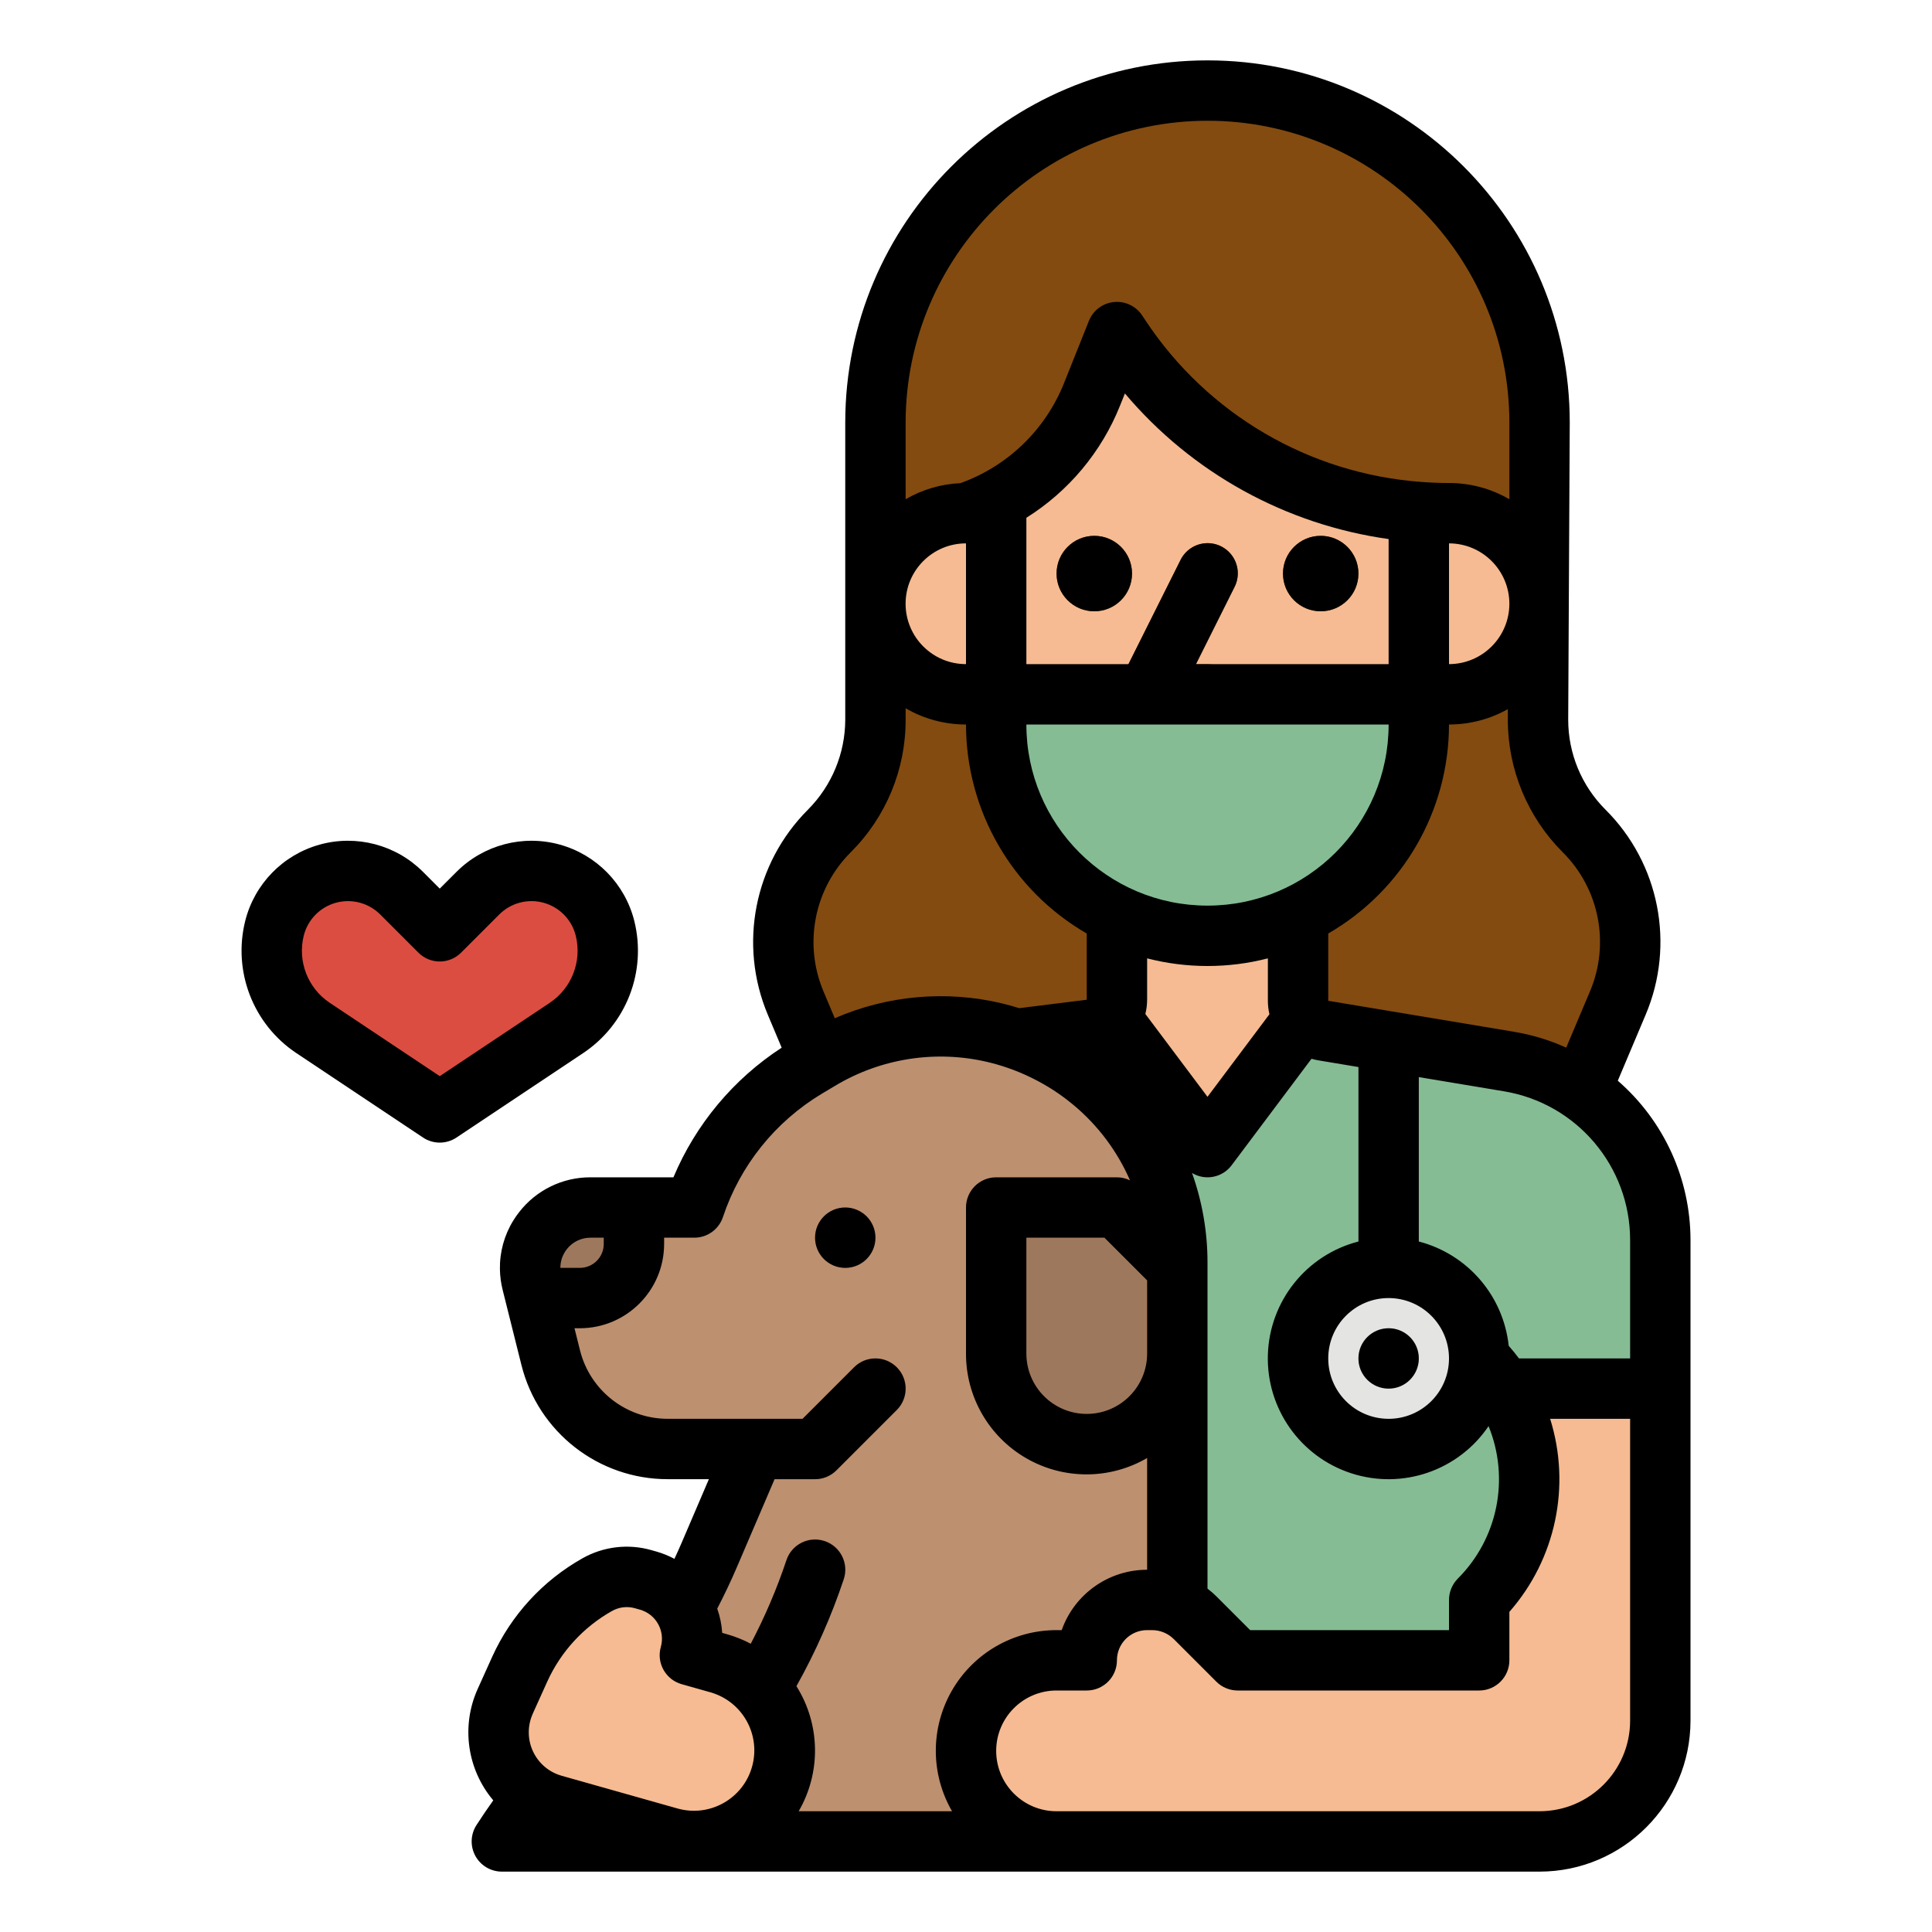
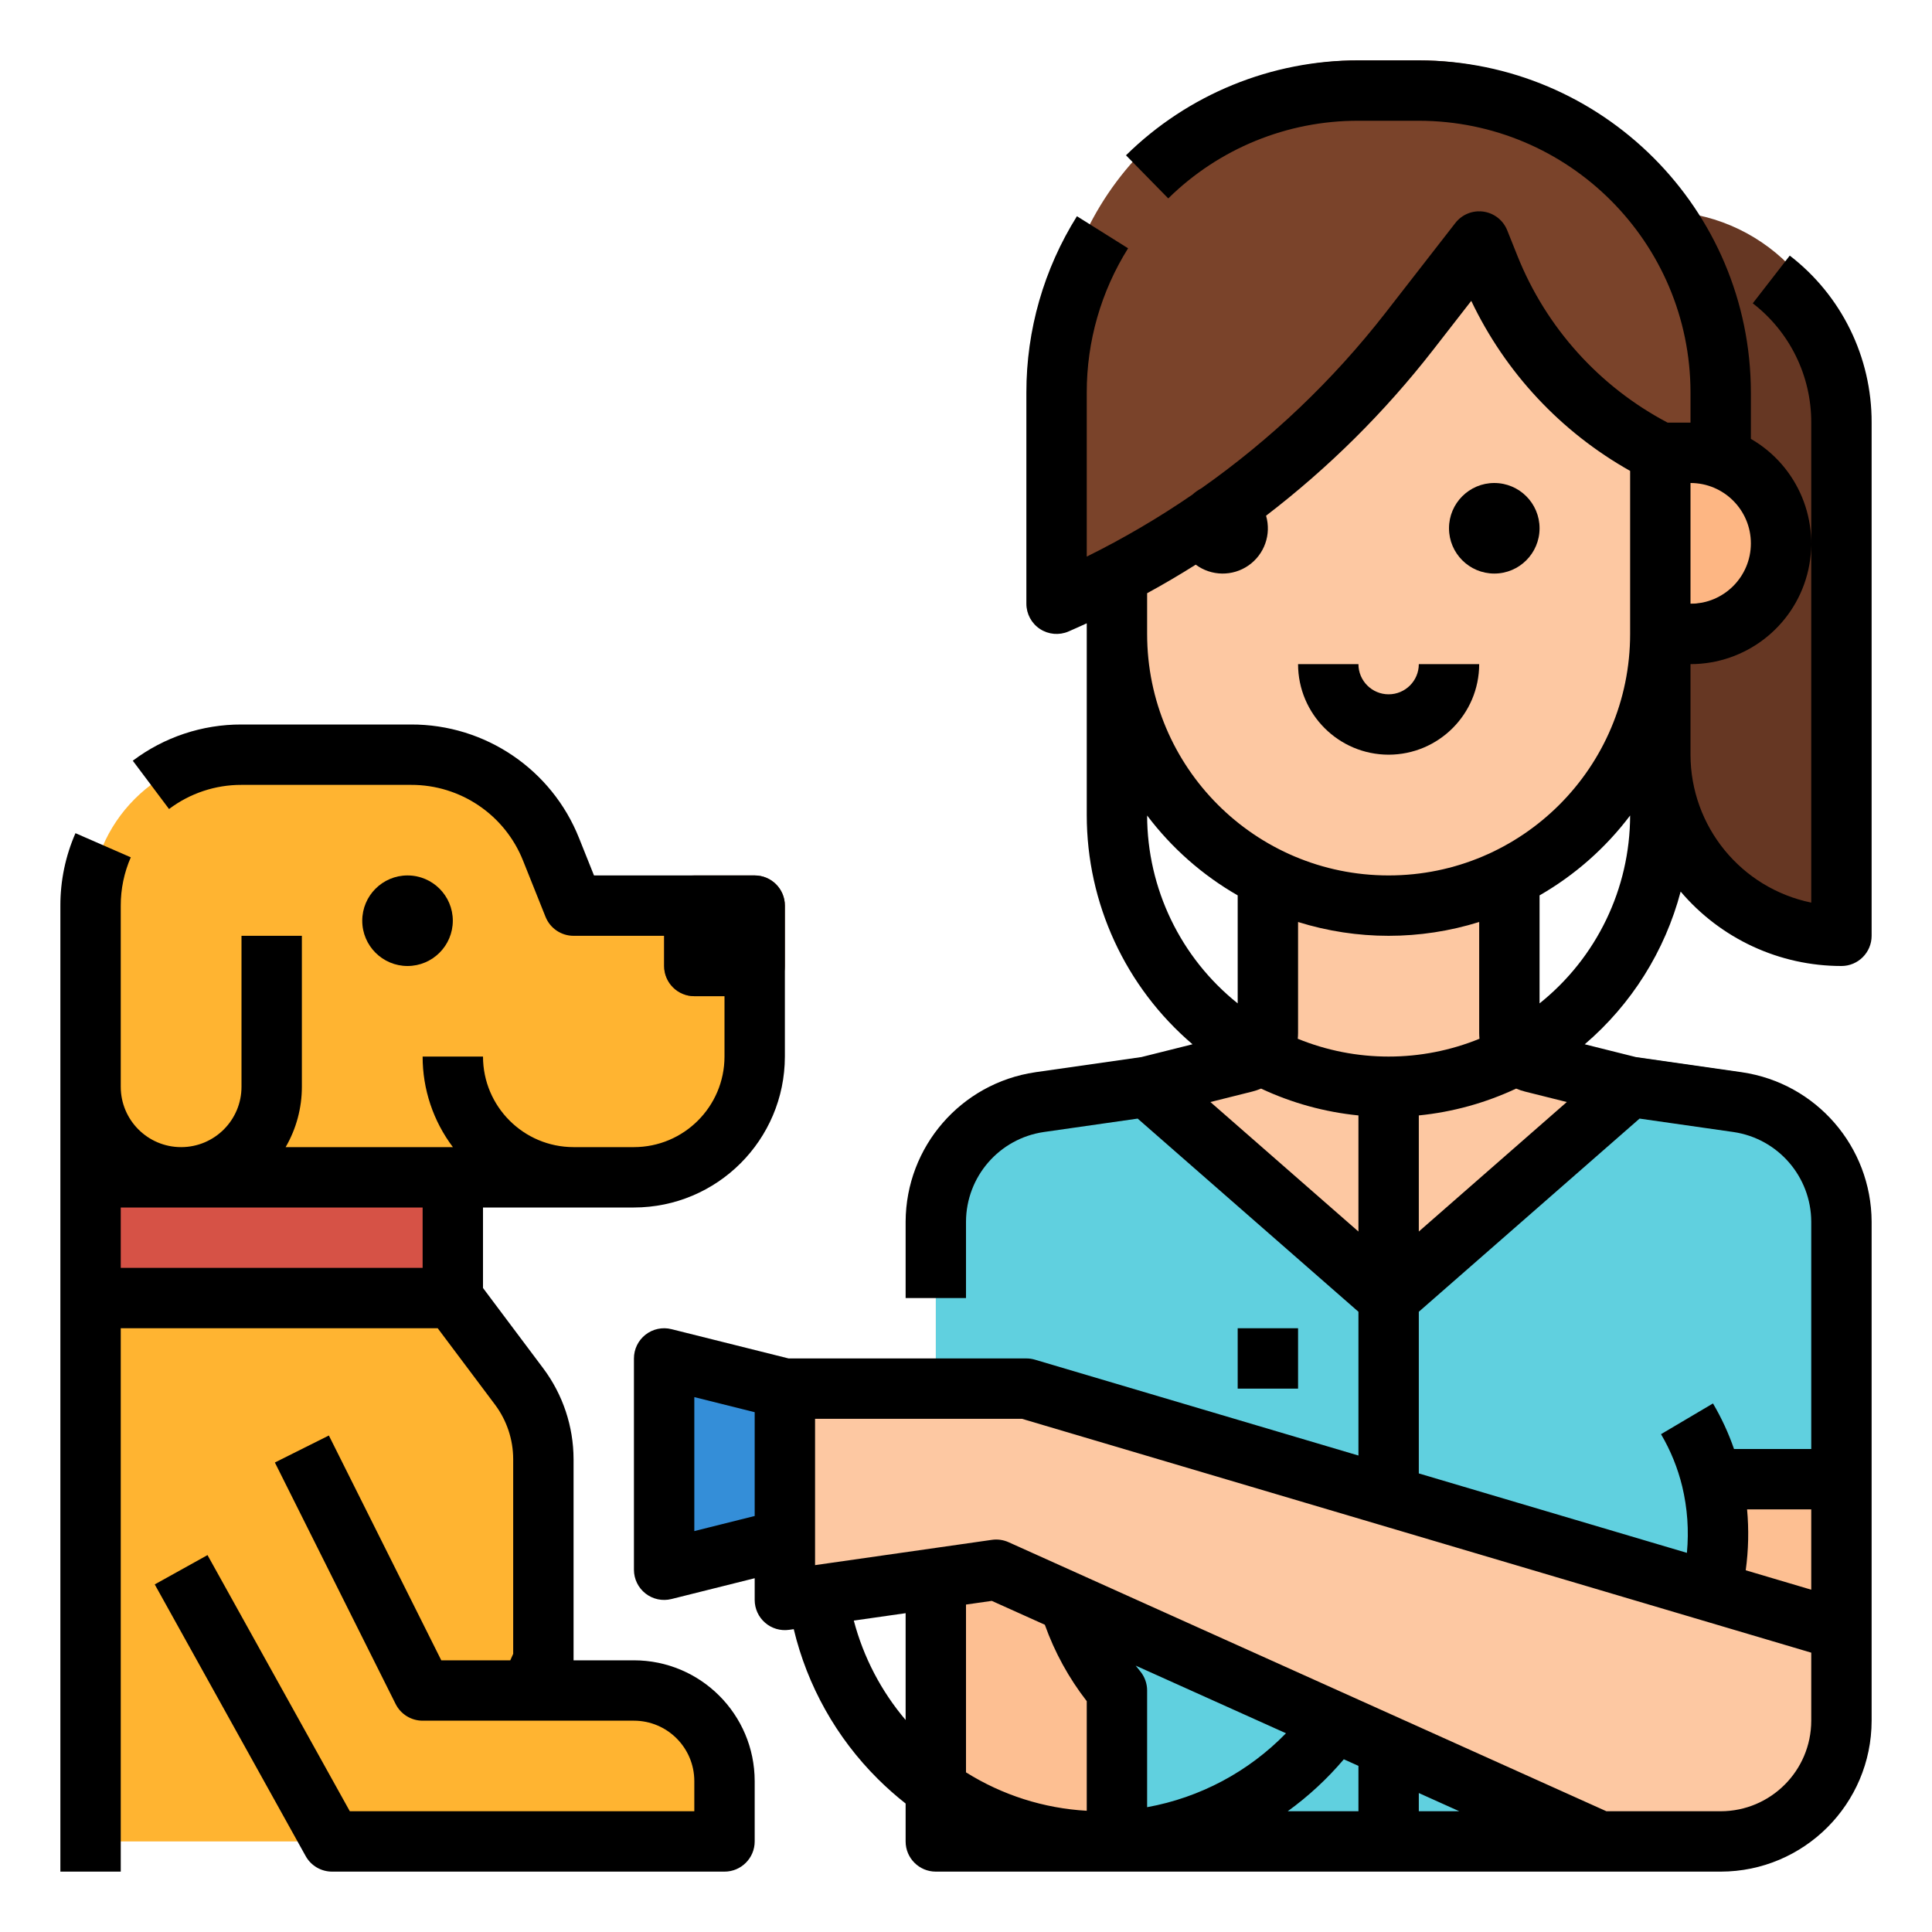
- <svg xmlns="http://www.w3.org/2000/svg" height="512" viewBox="0 0 512 512" width="512">
-   <g id="filled_outline" data-name="filled outline">
-     <path d="m392 440v-72h48v88a32 32 0 0 1 -32 32h-16z" fill="#f6bb92" />
-     <path d="m416 296 6.753-16 5.99-14.191a41.663 41.663 0 0 0 -8.943-45.609 41.665 41.665 0 0 1 -12.2-29.46v-38.74h-175.6v38.743a41.665 41.665 0 0 1 -12.2 29.46 41.663 41.663 0 0 0 -8.947 45.606l6.34 15.081z" fill="#834b10" />
-     <path d="m440 328.662a48 48 0 0 0 -40.109-47.347l-7.891-1.315-41.315-6.886-30.685 30.886-31.008-31.124-56.992 7.124v208h160v-64a45.262 45.262 0 0 0 6.362-56h41.638z" fill="#85bc94" />
-     <path d="m408 160h-176v-48a88 88 0 0 1 88-88 88 88 0 0 1 88 88z" fill="#834b10" />
-     <path d="m384 136h-8v-48h-112v48h-8a24 24 0 0 0 -24 24 24 24 0 0 0 24 24h8v8a56 56 0 0 0 56 56 56 56 0 0 0 56-56v-8h8a24 24 0 0 0 24-24 24 24 0 0 0 -24-24z" fill="#f6bb92" />
-     <path d="m312 334.55v153.45h-179a154.441 154.441 0 0 1 20.72-25.72l.59-.59a158.562 158.562 0 0 0 33.71-49.74c3.14-7.32 6.27-14.64 8.55-19.95 2.07-4.83 3.43-8 3.43-8h-23.02a32.028 32.028 0 0 1 -31.04-24.24l-3.94-15.76-1.03-4.12a16 16 0 0 1 15.52-19.88h27.51a68.355 68.355 0 0 1 29.69-37.02l3.5-2.09a62.405 62.405 0 0 1 59.98-2.31l.35.18a62.378 62.378 0 0 1 34.48 55.79z" fill="#bd9070" />
-     <path d="m312 336v22.7a24 24 0 0 1 -16.411 22.768 24 24 0 0 1 -15.178 0 24 24 0 0 1 -16.411-22.768v-38.7h32z" fill="#9e785d" />
-     <path d="m237.66 373.66-16 16a8.008 8.008 0 0 1 -5.66 2.34h-19.43c2.07-4.83 3.43-8 3.43-8h-23.02a31.878 31.878 0 0 1 -21.15-8h56.86l13.65-13.66a8 8 0 0 1 11.32 11.32z" fill="#9e785d" />
-     <path d="m168 320v9.669a14.331 14.331 0 0 1 -14.331 14.331h-11.669l-1.03-4.12a16 16 0 0 1 15.52-19.88z" fill="#9e785d" />
-     <path d="m192.815 468.239a8 8 0 0 1 -6.394-12.8 147.633 147.633 0 0 0 21.99-41.969 8 8 0 1 1 15.178 5.06 163.612 163.612 0 0 1 -24.368 46.509 7.988 7.988 0 0 1 -6.406 3.2z" fill="#9e785d" />
-     <g fill="#834b10">
-       <path d="m256 136a54.549 54.549 0 0 0 33.4-31.489l6.6-16.511-40-8z" />
-       <path d="m296 88 .937 1.405a104.635 104.635 0 0 0 87.063 46.595v-56z" />
-       <circle cx="290" cy="152" r="10" />
-       <circle cx="350" cy="152" r="10" />
-       <path d="m320 192h-16a8 8 0 0 1 -7.155-11.578l16-32a8 8 0 1 1 14.31 7.156l-10.211 20.422h3.056a8 8 0 0 1 0 16z" />
-     </g>
-     <path d="m368 344a8 8 0 0 1 -8-8v-56a8 8 0 0 1 16 0v56a8 8 0 0 1 -8 8z" fill="#c3c3c3" />
-     <circle cx="368" cy="360" fill="#e4e4e2" r="24" />
-     <circle cx="368" cy="360" fill="#c3c3c3" r="8" />
-     <path d="m400 488h-120a24 24 0 0 1 -24-24 24 24 0 0 1 24-24h8a16 16 0 0 1 16-16h1.373a16 16 0 0 1 11.313 4.686l11.314 11.314h72z" fill="#f6bb92" />
-     <path d="m133.892 450.861a19.96 19.96 0 0 0 12.781 27.427l30.794 8.7a24 24 0 0 0 29.622-16.568 24 24 0 0 0 -16.568-29.62l-7.7-2.175a16 16 0 0 0 -11.045-19.749l-1.321-.373a16 16 0 0 0 -12.162 1.433 48.558 48.558 0 0 0 -20.549 22.393z" fill="#f6bb92" />
-     <path d="m92.219 230.806a20.085 20.085 0 0 1 14.2 5.882l10.118 10.118 10.117-10.118a20.087 20.087 0 0 1 14.2-5.882 20.083 20.083 0 0 1 19.484 15.213 24.553 24.553 0 0 1 -10.2 26.385l-33.6 22.4-33.6-22.4a24.552 24.552 0 0 1 -10.2-26.385 20.083 20.083 0 0 1 19.481-15.213z" fill="#dc4d41" />
-     <path d="m256 136h8v48h-8z" fill="#eeb58e" />
-     <path d="m376 136h8v48h-8z" fill="#eeb58e" />
-     <path d="m288.992 272.876 31.008 31.124 30.685-30.886a8 8 0 0 1 -6.685-7.891v-25.223h-48v24.938a8 8 0 0 1 -7.008 7.938z" fill="#f6bb92" />
-     <path d="m320 248a56 56 0 0 1 -56-56v-8h112v8a56 56 0 0 1 -56 56z" fill="#85bc94" />
-     <circle cx="224" cy="328" fill="#9e785d" r="8" />
-     <circle cx="290" cy="152" r="10" />
-     <circle cx="350" cy="152" r="10" />
-     <circle cx="368" cy="360" r="8" />
-     <path d="m428.732 286.4 7.384-17.488a49.487 49.487 0 0 0 -10.666-54.372 33.626 33.626 0 0 1 -9.86-23.8l.41-78.74a96 96 0 0 0 -192 0v78.74a33.9 33.9 0 0 1 -9.857 23.8 49.644 49.644 0 0 0 -10.668 54.368l3.674 8.738a76.266 76.266 0 0 0 -28.682 34.354h-21.977a23.841 23.841 0 0 0 -18.909 9.223 24.207 24.207 0 0 0 -1.581 2.277 23.777 23.777 0 0 0 -3.517 12.883 24.289 24.289 0 0 0 .722 5.442l1.03 4.12 3.939 15.754a39.934 39.934 0 0 0 38.8 30.3h10.887l-7.2 16.806c-.615 1.439-1.267 2.874-1.934 4.305a24.188 24.188 0 0 0 -4.776-1.934l-1.323-.374a23.844 23.844 0 0 0 -18.242 2.15 56.933 56.933 0 0 0 -23.934 26.083l-3.853 8.533a27.952 27.952 0 0 0 4.12 29.546q-2.311 3.239-4.451 6.558a8 8 0 0 0 6.732 12.328h275a40.045 40.045 0 0 0 40-40v-127.34a55.961 55.961 0 0 0 -19.268-42.26zm3.268 42.26v31.34h-29.451c-.867-1.149-1.766-2.275-2.726-3.354a32.077 32.077 0 0 0 -23.823-27.633v-43.57l14.684 2.448h.008l7.884 1.319a39.969 39.969 0 0 1 33.424 39.45zm-46.183 90.264c-.035.043-.066.09-.1.134-.127.162-.252.324-.367.5-.028.043-.051.088-.079.131-.114.177-.224.356-.324.542-.017.031-.03.065-.047.1-.1.2-.2.4-.289.611-.009.021-.015.044-.024.065-.089.219-.17.442-.24.67-.007.024-.011.049-.018.072-.066.225-.126.452-.172.685-.013.063-.018.129-.03.192-.033.193-.067.386-.087.583-.026.264-.04.531-.04.8v8h-52.686l-8.967-8.967a24.074 24.074 0 0 0 -2.347-2.042v-86.45a70.442 70.442 0 0 0 -4.1-23.695 7.97 7.97 0 0 0 10.5-2.055l21.163-28.217a16.147 16.147 0 0 0 1.8.418l10.637 1.773v46.239a32 32 0 1 0 34.485 48.925 37.227 37.227 0 0 1 -8.139 40.4c-.186.188-.362.383-.529.586zm-129.833-274.924h.016v32a16 16 0 0 1 -.016-32zm144.016 16a16.019 16.019 0 0 1 -16 16v-32a16.019 16.019 0 0 1 16 16zm-32 16h-51.056l10.211-20.422a8 8 0 1 0 -14.31-7.156l-13.789 27.578h-27.056v-38.784a62.518 62.518 0 0 0 24.828-29.737l1.285-3.213a111.631 111.631 0 0 0 69.887 38.588zm-64.041 16h.035.028 63.978a48 48 0 0 1 -96 0zm16.041 64a63.921 63.921 0 0 0 16-2.025v11.245a16.134 16.134 0 0 0 .411 3.565l-16.411 21.882-16.467-21.956a15.941 15.941 0 0 0 .467-3.771v-10.965a63.921 63.921 0 0 0 16 2.025zm-16 102.7a16 16 0 1 1 -32 0v-30.7h20.687l11.313 11.313zm80 1.3a16 16 0 1 1 -16-16 16.018 16.018 0 0 1 16 16zm37.37-97.3-6.306 14.935a55.764 55.764 0 0 0 -13.854-4.205l-7.888-1.319h-.006l-41.316-6.891v-17.83a64.023 64.023 0 0 0 32-55.39 31.8 31.8 0 0 0 15.59-4.069v2.809a49.624 49.624 0 0 0 14.553 35.117 33.541 33.541 0 0 1 7.227 36.843zm-101.37-230.7a80.017 80.017 0 0 1 80 80v20.305a31.793 31.793 0 0 0 -16-4.305c-2.5 0-4.981-.1-7.39-.287a95.984 95.984 0 0 1 -73.01-42.74l-.94-1.41a8 8 0 0 0 -14.085 1.467l-6.6 16.51a46.437 46.437 0 0 1 -27.46 26.5 31.766 31.766 0 0 0 -14.515 4.265v-20.305a80.091 80.091 0 0 1 80-80zm-94.543 193.857a49.337 49.337 0 0 0 14.543-35.117v-3.04a31.793 31.793 0 0 0 16 4.3 64.025 64.025 0 0 0 32 55.39v17.551l-17.894 2.235c-1.514-.47-3.059-.913-4.649-1.29a70.326 70.326 0 0 0 -44.234 3.953l-3-7.129a33.641 33.641 0 0 1 7.232-36.853zm-68.967 102.143h3.51v1.669a6.338 6.338 0 0 1 -6.331 6.331h-5.169c0-.049 0-.1.006-.146a8.073 8.073 0 0 1 .081-1c.014-.1.027-.2.045-.3a7.921 7.921 0 0 1 .285-1.125c.013-.039.032-.076.045-.115a8.141 8.141 0 0 1 .428-.973q.071-.138.147-.273a8.065 8.065 0 0 1 .657-1 7.945 7.945 0 0 1 6.296-3.068zm59.51 64a8 8 0 0 0 5.657-2.343l16-16a8 8 0 1 0 -11.314-11.314l-13.656 13.657h-35.707a23.96 23.96 0 0 1 -23.28-18.181l-1.454-5.819h1.423a22.357 22.357 0 0 0 22.331-22.331v-1.669h8a8 8 0 0 0 7.589-5.47 60.356 60.356 0 0 1 26.2-32.681l3.518-2.1a54.35 54.35 0 0 1 40.455-6.294q2.607.618 5.042 1.454a54.122 54.122 0 0 1 6.711 2.789l.425.218a53.79 53.79 0 0 1 10.174 6.613c.083.069.168.137.254.2a54.2 54.2 0 0 1 15.092 20.071 7.994 7.994 0 0 0 -3.46-.8h-32a8 8 0 0 0 -8 8v38.7a31.934 31.934 0 0 0 48 27.69v29.61a24.009 24.009 0 0 0 -22.642 16h-1.358a31.976 31.976 0 0 0 -27.695 48h-40.648a32.027 32.027 0 0 0 -.6-33.153 164.7 164.7 0 0 0 12.535-28.315 8 8 0 0 0 -15.178-5.064 148.591 148.591 0 0 1 -9.457 22.142 31.96 31.96 0 0 0 -6.257-2.51l-1.308-.37a23.744 23.744 0 0 0 -1.319-6.423c1.916-3.685 3.694-7.441 5.3-11.207l9.9-23.1zm-74.816 62.153 3.853-8.533a40.825 40.825 0 0 1 17.162-18.7 7.962 7.962 0 0 1 6.08-.717l1.322.374a8.008 8.008 0 0 1 5.523 9.874 8 8 0 0 0 5.522 9.874l7.7 2.176a16 16 0 0 1 -8.7 30.794l-30.8-8.7a11.959 11.959 0 0 1 -7.657-16.434zm290.816 1.847a24.028 24.028 0 0 1 -24 24h-128a16 16 0 0 1 0-32h8a8 8 0 0 0 8-8 7.981 7.981 0 0 1 8-8h1.37a8.154 8.154 0 0 1 5.663 2.347l11.31 11.31a8 8 0 0 0 5.657 2.343h64a8 8 0 0 0 8-8v-12.838a53.305 53.305 0 0 0 10.8-51.162h21.2z" />
-     <path d="m168.1 244.079a28.084 28.084 0 0 0 -47.1-13.047l-4.46 4.46-4.461-4.46a28.083 28.083 0 0 0 -47.1 13.046 32.622 32.622 0 0 0 13.521 34.983l33.6 22.4a8 8 0 0 0 8.875 0l33.6-22.4a32.621 32.621 0 0 0 13.525-34.982zm-22.4 21.669-29.165 19.443-29.162-19.443a16.589 16.589 0 0 1 -6.877-17.79 12.085 12.085 0 0 1 20.268-5.613l10.117 10.118a8 8 0 0 0 11.314 0l10.117-10.118a12.084 12.084 0 0 1 20.268 5.614 16.59 16.59 0 0 1 -6.88 17.789z" />
-     <circle cx="224" cy="328" r="8" />
+ <svg xmlns="http://www.w3.org/2000/svg" viewBox="0 0 512 512" width="512" height="512">
+   <g id="Filled_outline" data-name="Filled outline">
+     <path d="M440,384h48a0,0,0,0,1,0,0v64a32,32,0,0,1-32,32H440a0,0,0,0,1,0,0V384A0,0,0,0,1,440,384Z" style="fill:#fdbf92" />
+     <path d="M460.53,284.08,432,280l-25.94-6.49a8,8,0,0,1-6.06-7.76V208H336v57.75a8,8,0,0,1-6.06,7.76L304,280l-28.53,4.08A31.994,31.994,0,0,0,248,315.75V384h48v96H440V384h48V315.75A31.994,31.994,0,0,0,460.53,284.08Z" style="fill:#fdc8a2" />
+     <rect x="248" y="384" width="48" height="96" style="fill:#fdbf92" />
+     <path d="M488,315.75a31.994,31.994,0,0,0-27.47-31.67L432,280l-64,56-64-56-28.53,4.08A31.994,31.994,0,0,0,248,315.75V384h34.427A63.782,63.782,0,0,0,296,440v48H440V440a63.771,63.771,0,0,0,13.564-56H488Z" style="fill:#60d0df" />
+     <path d="M400,208v32.51a72.1,72.1,0,0,1-64,0V208Z" style="fill:#fdbf92" />
+     <path d="M440,56H416V88h8a16,16,0,0,1,16,16v88a48,48,0,0,0,48,48V104A48,48,0,0,0,440,56Z" style="fill:#663723" />
+     <path d="M368,232h0a72,72,0,0,1-72-72V104a64,64,0,0,1,64-64h16a64,64,0,0,1,64,64v56A72,72,0,0,1,368,232Z" style="fill:#fdc8a2" />
+     <path d="M440,112h8a24,24,0,0,1,24,24v0a24,24,0,0,1-24,24h-8a0,0,0,0,1,0,0V112A0,0,0,0,1,440,112Z" style="fill:#fdb683" />
+     <path d="M360,16a80,80,0,0,0-80,80h0v56h0a236.208,236.208,0,0,0,93.4-72.092L392,56l2.713,6.782A94.1,94.1,0,0,0,440,112h16V96a80,80,0,0,0-80-80Z" style="fill:#7a432a" />
+     <polygon points="208 408 176 416 176 360 208 368 208 408" style="fill:#348ed8" />
+     <path d="M208,368h64l216,64v24a32,32,0,0,1-32,32H424L264,416l-56,8Z" style="fill:#fdc8a2" />
+     <path d="M144,386.667a32,32,0,0,0-6.4-19.2L120,344H24V488H136V472l8-32Z" style="fill:#ffb431" />
+     <path d="M152,240l-5.942-14.856A40,40,0,0,0,108.919,200H64a40,40,0,0,0-40,40v72H168a32,32,0,0,0,32-32V240Z" style="fill:#ffb431" />
+     <rect x="176" y="232" width="32" height="32" rx="8" ry="8" style="fill:#7a432a" />
+     <rect x="24" y="312" width="96" height="32" style="fill:#d65246" />
+     <path d="M168,448H112L80,384,48,416l40,72H192V472A24,24,0,0,0,168,448Z" style="fill:#ffb431" />
+     <path d="M396,152a12,12,0,1,0-12-12A12.013,12.013,0,0,0,396,152Z" />
+     <path d="M368,200a24.028,24.028,0,0,0,24-24H376a8,8,0,0,1-16,0H344A24.028,24.028,0,0,0,368,200Z" />
+     <path d="M120,244a12,12,0,1,0-12,12A12.013,12.013,0,0,0,120,244Z" />
+     <path d="M168,440H152V386.67a40.289,40.289,0,0,0-8-24l-16-21.337V320h40a40.045,40.045,0,0,0,40-40V240a8,8,0,0,0-8-8H157.416l-3.931-9.826A47.768,47.768,0,0,0,108.919,192H64a47.6,47.6,0,0,0-28.81,9.6L44.8,214.4A31.718,31.718,0,0,1,64,208h44.919a31.847,31.847,0,0,1,29.711,20.116l5.942,14.856A8,8,0,0,0,152,248h24v8a8,8,0,0,0,8,8h8v16a24.028,24.028,0,0,1-24,24H152a24.028,24.028,0,0,1-24-24H112a39.788,39.788,0,0,0,8.022,24H75.695A31.793,31.793,0,0,0,80,288V248H64v40a16,16,0,0,1-32,0V240a31.774,31.774,0,0,1,2.659-12.8L20,220.8A47.682,47.682,0,0,0,16,240V496H32V352h84l15.2,20.267a24.175,24.175,0,0,1,4.8,14.4v51.617L135.231,440H116.944L87.155,380.422l-14.31,7.156,32,64A8,8,0,0,0,112,456h56a16.019,16.019,0,0,1,16,16v8H92.707L54.993,412.115l-13.986,7.77,40,72A8,8,0,0,0,88,496H192a8,8,0,0,0,8-8V472A32.036,32.036,0,0,0,168,440ZM32,336V320h80v16Z" />
+     <path d="M445.39,236.277A55.883,55.883,0,0,0,488,256a8,8,0,0,0,8-8V112a55.659,55.659,0,0,0-21.693-44.263L464.5,80.38A39.759,39.759,0,0,1,480,112V239.2A40.071,40.071,0,0,1,448,200V176a31.989,31.989,0,0,0,16-59.695V104a88.1,88.1,0,0,0-88-88H360a87.505,87.505,0,0,0-61.6,25.156l11.2,11.426A71.589,71.589,0,0,1,360,32h16a72.081,72.081,0,0,1,72,72v8h-6.067a86.015,86.015,0,0,1-39.792-44.188l-2.713-6.783a8,8,0,0,0-13.742-1.94L367.091,83A228.569,228.569,0,0,1,318.383,129.4a12.007,12.007,0,0,0-2.391,1.686A228.519,228.519,0,0,1,288,147.506V104a71.786,71.786,0,0,1,10.955-38.2L285.4,57.3A87.782,87.782,0,0,0,272,104v56a8,8,0,0,0,11.151,7.354c1.629-.7,3.238-1.438,4.849-2.171V216a79.831,79.831,0,0,0,28.028,60.744l-13.569,3.395-28.12,4.021A40.188,40.188,0,0,0,240,323.75V344h16V323.75A24.108,24.108,0,0,1,276.6,300l24.893-3.561L360,347.63v38.1l-85.728-25.4A7.975,7.975,0,0,0,272,360H208.983l-31.043-7.761A8,8,0,0,0,168,360v56a8,8,0,0,0,9.94,7.761L200,418.246V424a8,8,0,0,0,9.132,7.92l1.218-.174A83.29,83.29,0,0,0,232.6,471.4a85.272,85.272,0,0,0,7.4,6.553V488a8,8,0,0,0,8,8H456a40.045,40.045,0,0,0,40-40V323.75a40.187,40.187,0,0,0-34.337-39.589l-28.122-4.022-13.569-3.394A80.135,80.135,0,0,0,445.39,236.277ZM368,280a63.643,63.643,0,0,1-24.079-4.718c.048-.506.079-1.015.079-1.532V244.338a80.487,80.487,0,0,0,48,0V273.75c0,.517.031,1.026.079,1.532A63.643,63.643,0,0,1,368,280Zm40-42.715a79.92,79.92,0,0,0,24-21.17,63.9,63.9,0,0,1-24,49.792ZM448,160V128a16,16,0,0,1,0,32ZM316.884,149.64a11.976,11.976,0,0,0,18.636-12.971,244.338,244.338,0,0,0,44.2-43.85L389.9,79.731A101.971,101.971,0,0,0,432,124.793V168a64,64,0,1,1-128,0V157.212Q310.561,153.626,316.884,149.64ZM304,216.117a79.917,79.917,0,0,0,24,21.169v28.621A63.9,63.9,0,0,1,304,216.117Zm16.773,75.932,11.1-2.778a15.981,15.981,0,0,0,2.327-.783A79.317,79.317,0,0,0,360,295.6V326.37ZM184,405.754V370.246l16,4v27.508Zm42.266,23.718L240,427.51v28.308A67.149,67.149,0,0,1,226.266,429.472ZM304,478.923V448a8,8,0,0,0-1.877-5.148c-.4-.474-.772-.96-1.153-1.443L340.8,459.333A68.345,68.345,0,0,1,304,478.923Zm-27.108-48.349A72.934,72.934,0,0,0,288,450.825v29.048a67.407,67.407,0,0,1-32-10.181V425.225l6.834-.977ZM341.255,480a84,84,0,0,0,14.872-13.771L360,467.973V480ZM376,475.172,386.728,480H376ZM480,456a24.028,24.028,0,0,1-24,24H425.717l-158.434-71.3a7.977,7.977,0,0,0-4.415-.625L216,414.776V376h54.84L480,437.974Zm-17.006-56H480v21.286l-17.364-5.144A70.816,70.816,0,0,0,462.994,400ZM434.5,296.439,459.4,300A24.108,24.108,0,0,1,480,323.75V384H459.533a66.492,66.492,0,0,0-5.576-12.071l-13.773,8.142A50.851,50.851,0,0,1,445.8,393.9a53.665,53.665,0,0,1,1.248,17.623L376,390.472V347.63Zm-30.386-7.168,11.106,2.778L376,326.37V295.6a79.317,79.317,0,0,0,25.793-7.111A16.117,16.117,0,0,0,404.118,289.271Z" />
+     <rect x="328" y="352" width="16" height="16" />
  </g>
</svg>
